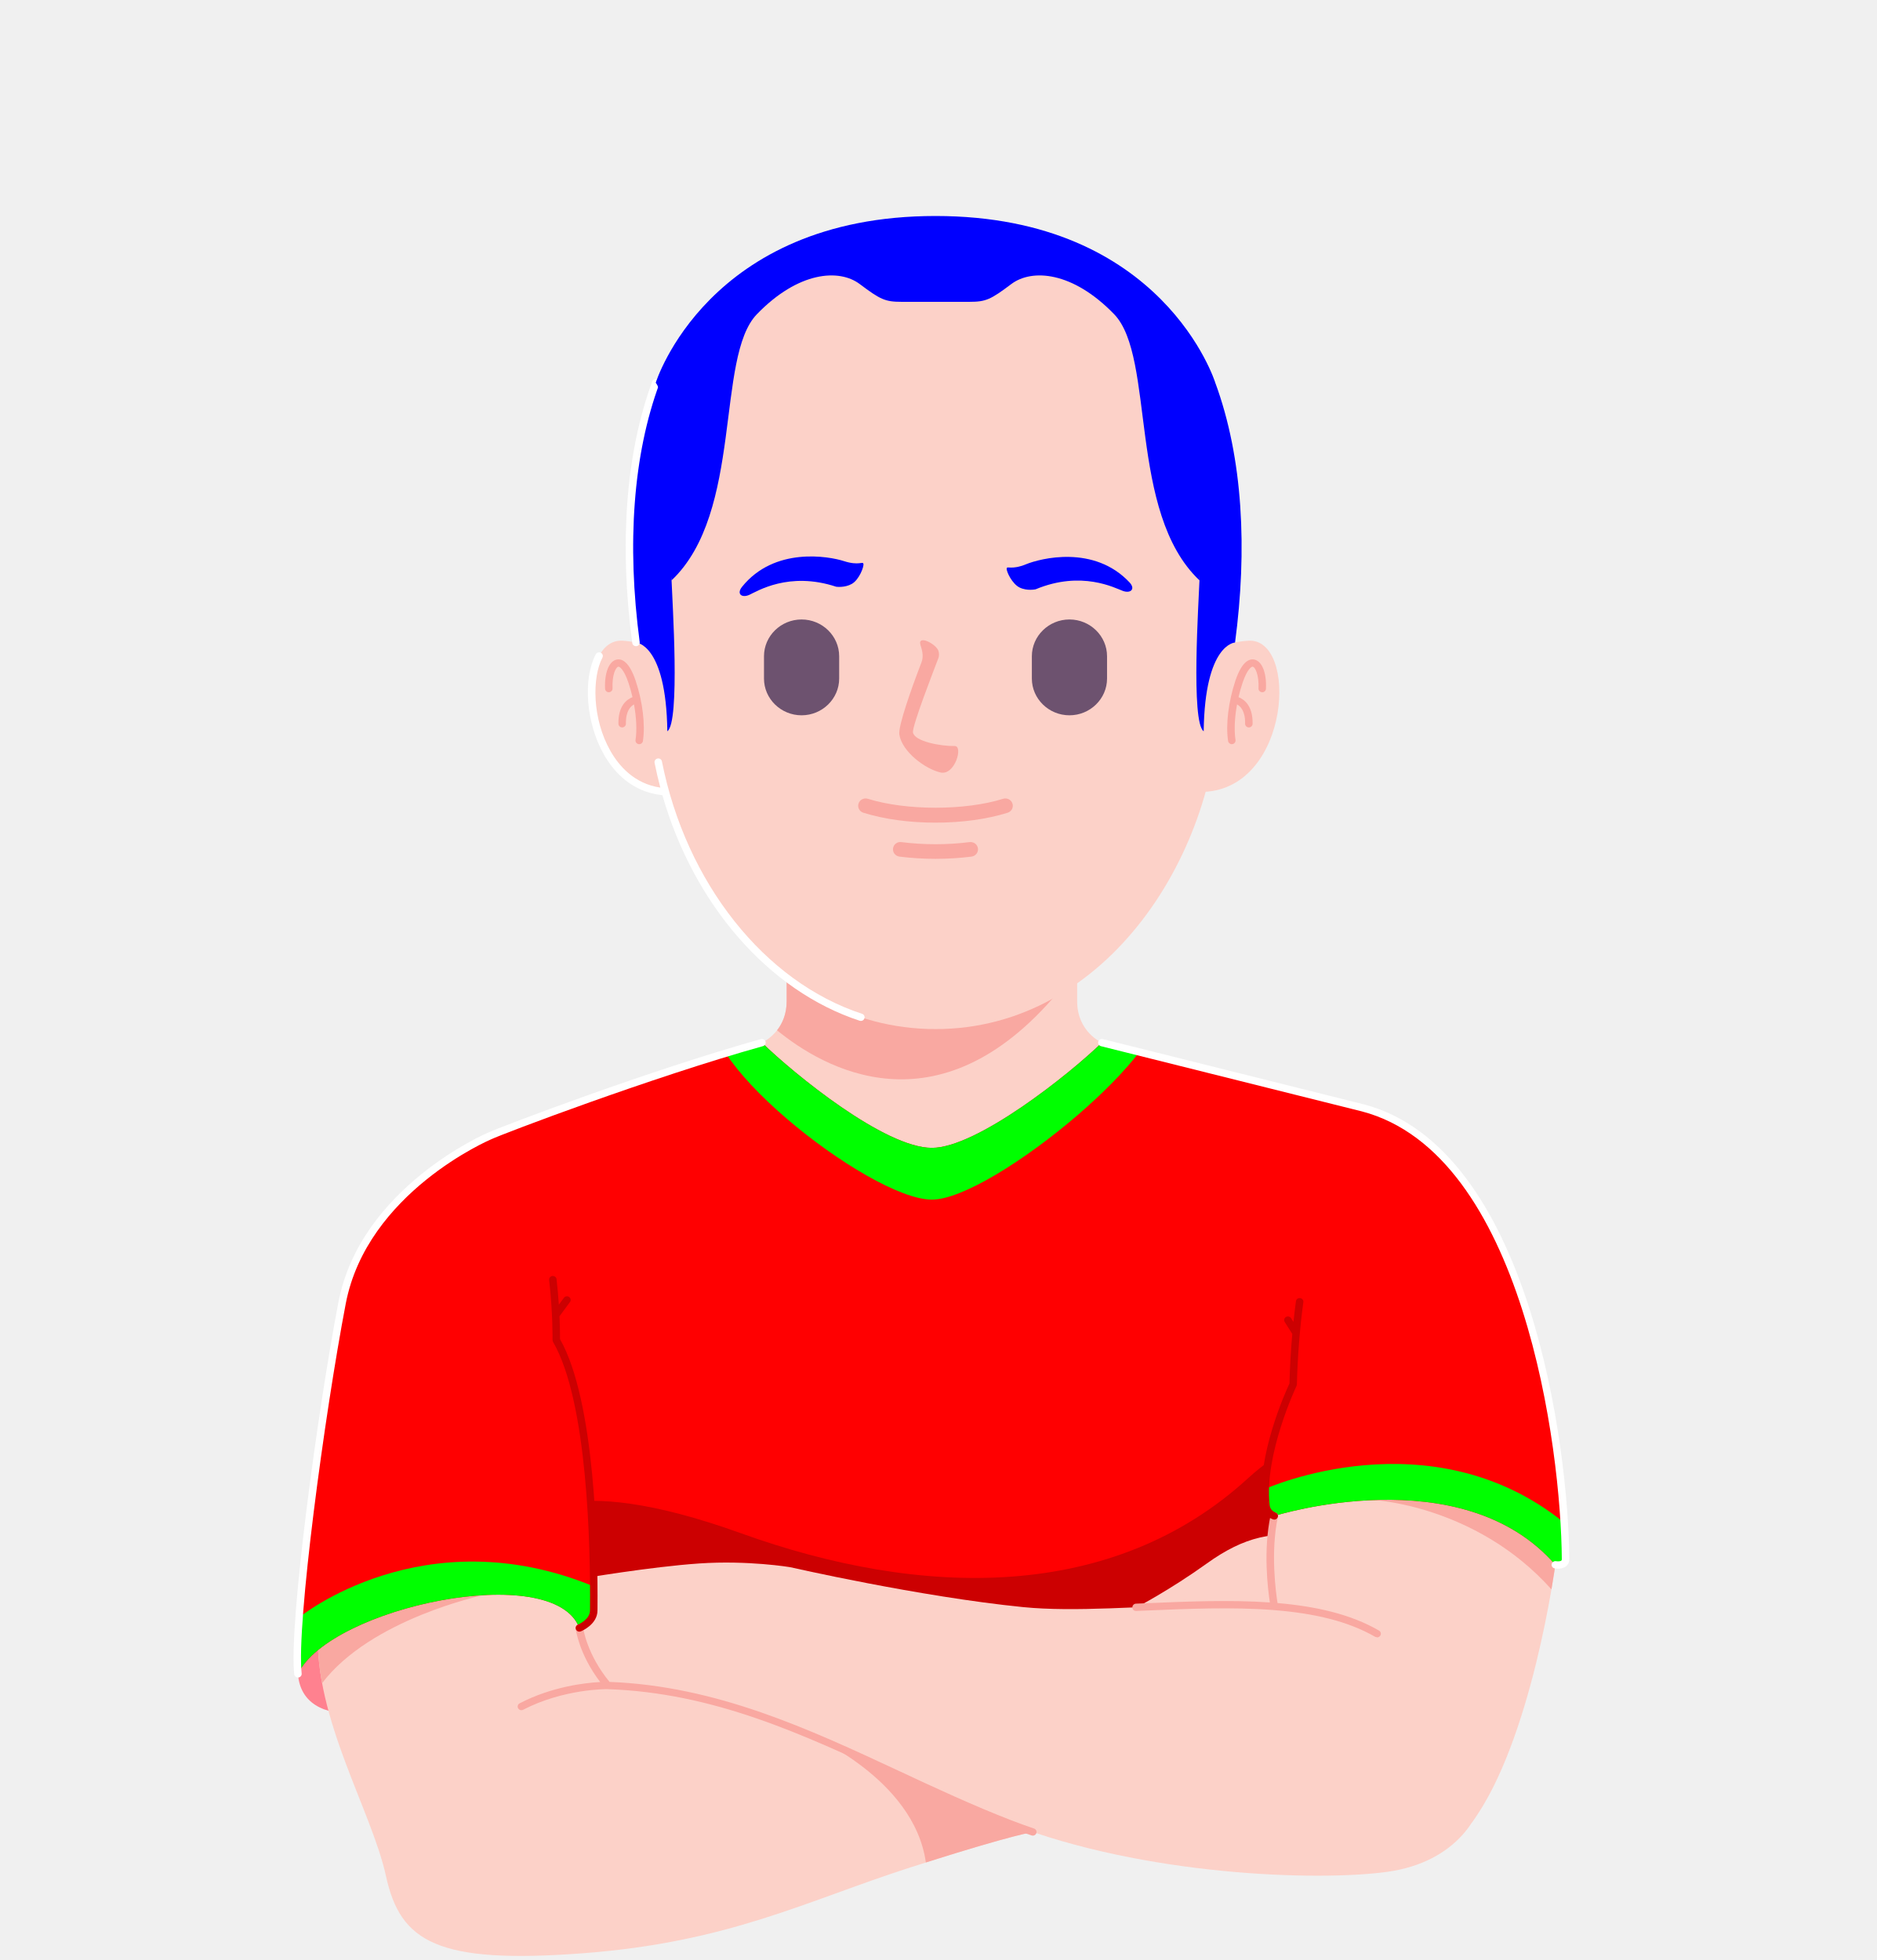
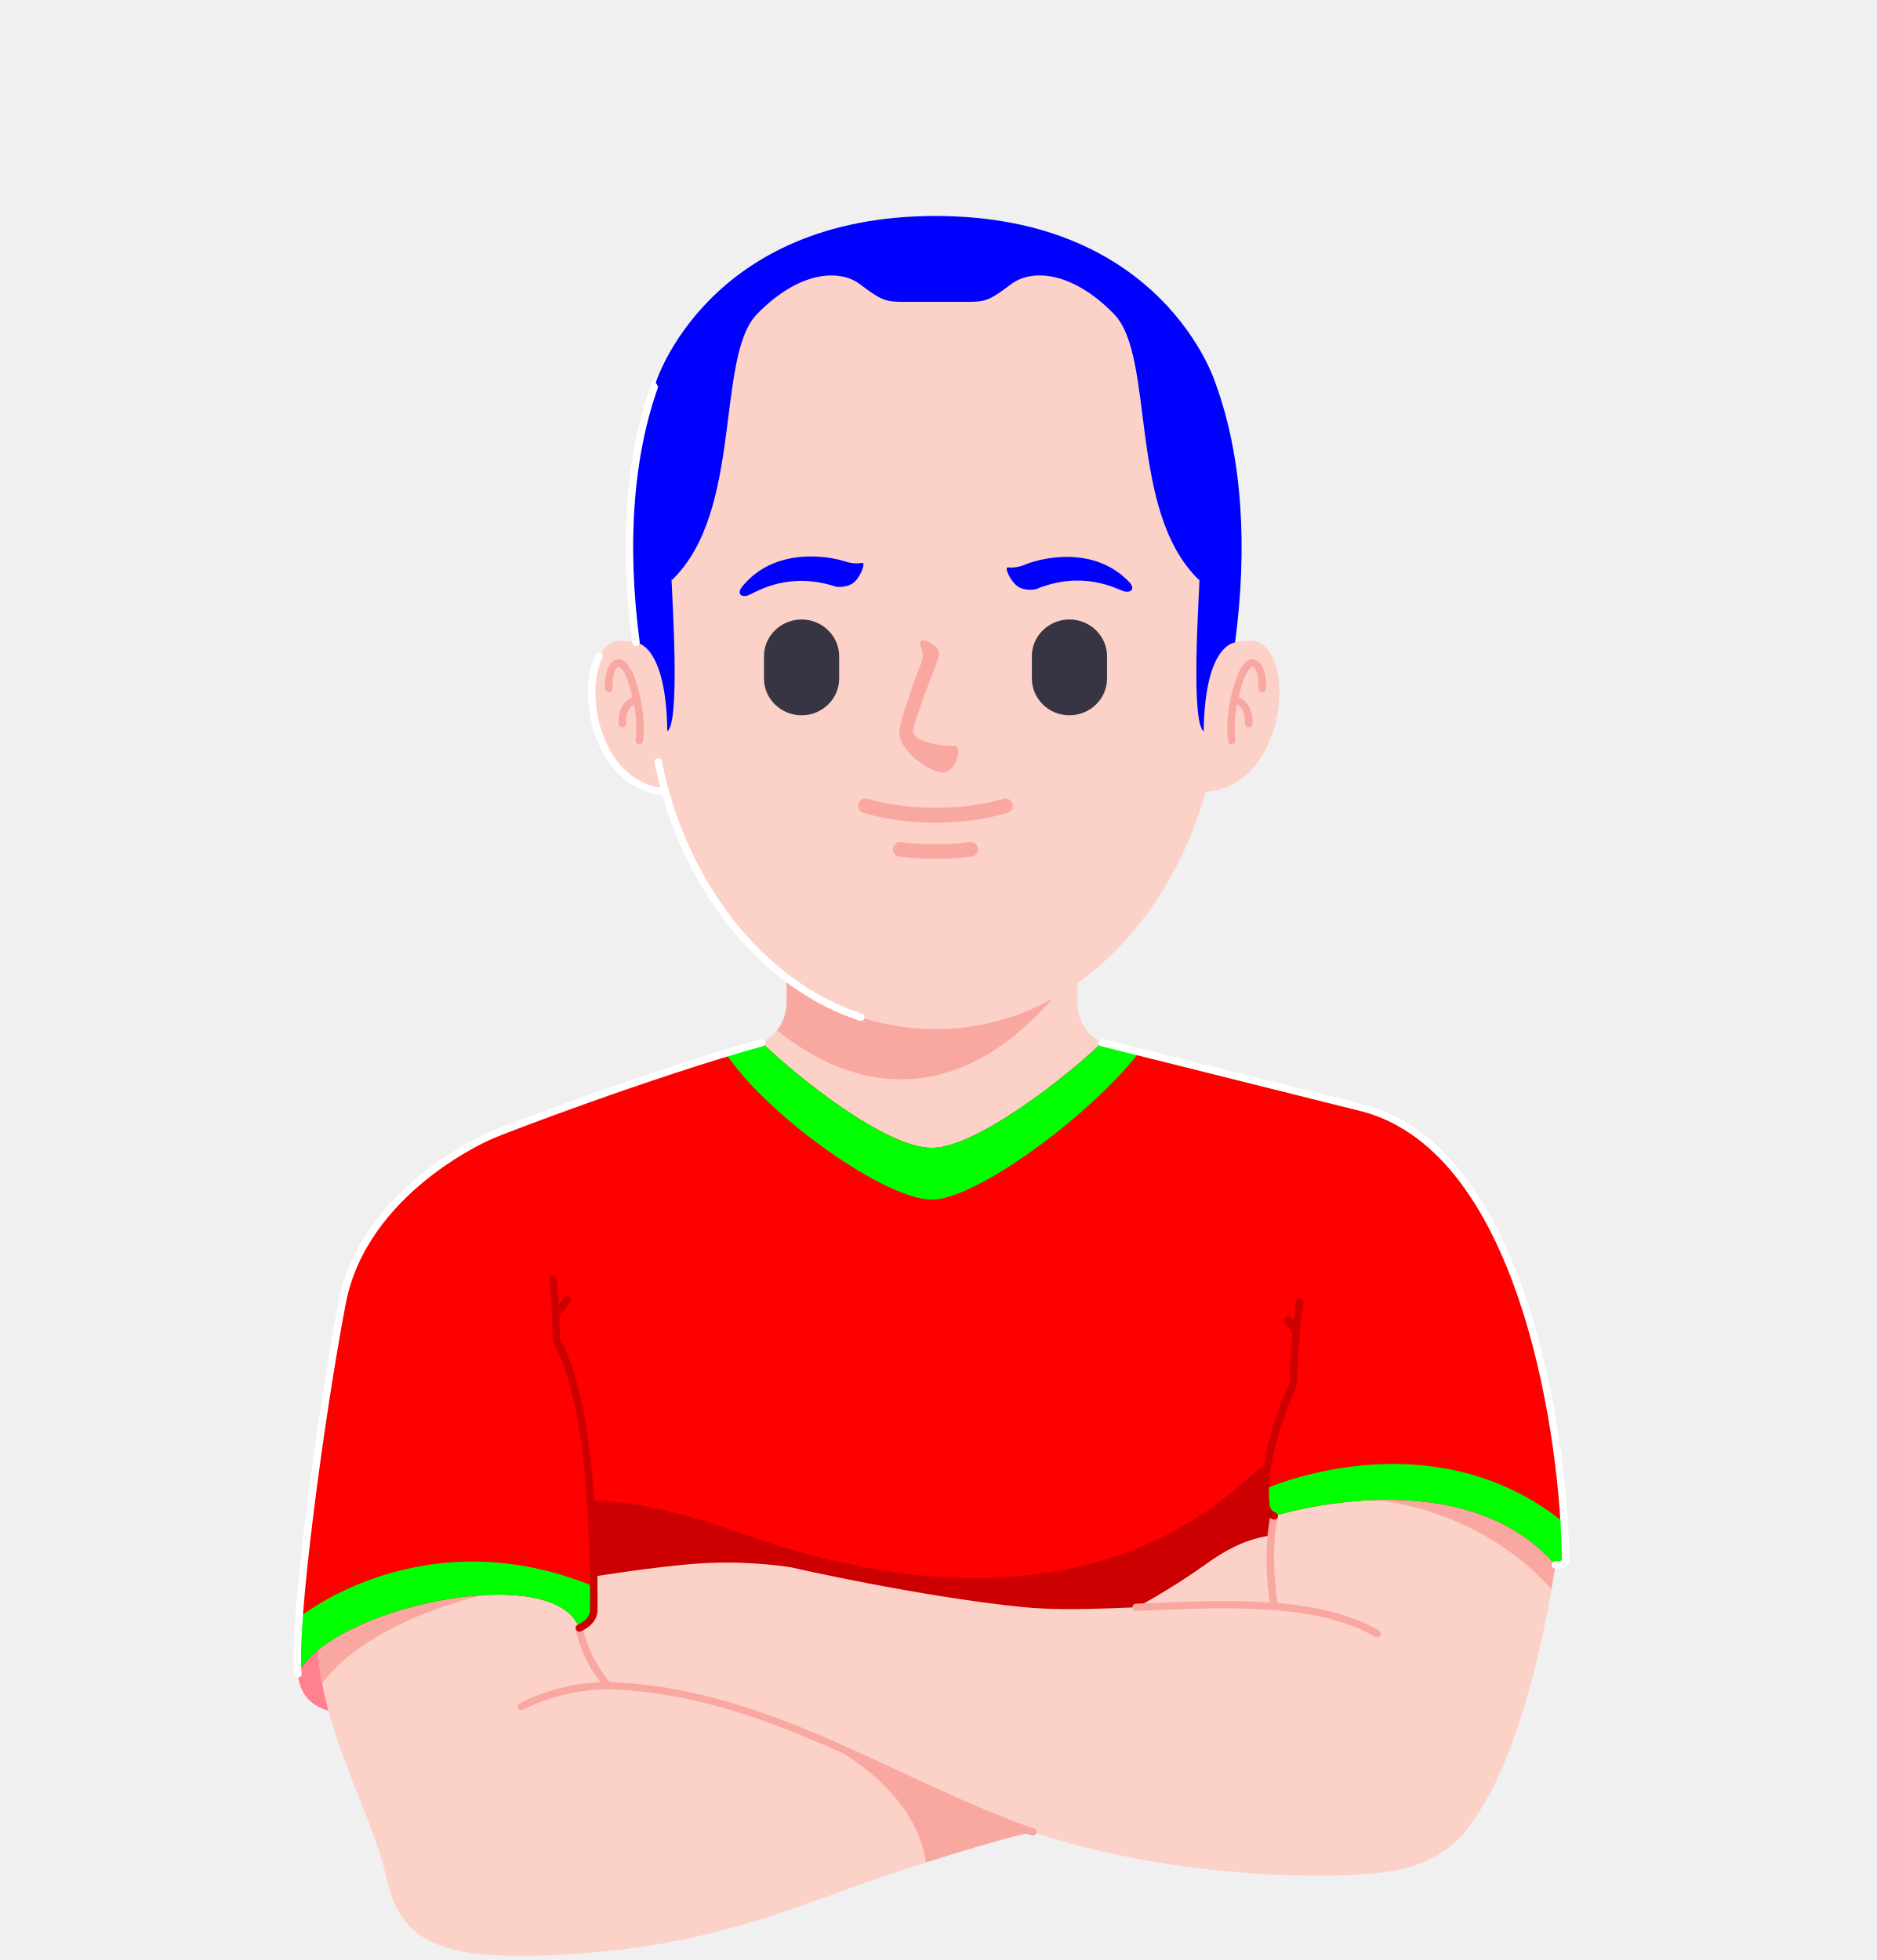
<svg xmlns="http://www.w3.org/2000/svg" width="224" height="234" viewBox="0 0 224 234" fill="none">
  <path fill-rule="evenodd" clip-rule="evenodd" d="M42.675 204.494C39.792 204.79 35.869 204.009 35.57 199.838C35.268 195.668 39.656 195.423 39.739 195.554C39.824 195.683 42.855 200.983 42.855 201.093L42.675 204.494Z" fill="#FF818F" />
  <path fill-rule="evenodd" clip-rule="evenodd" d="M93.911 144.061H128.592V127.785C130.728 127.095 132.981 126.251 132.981 126.251L131.541 124.478C131.541 124.478 128.592 123.215 128.592 119.532V88.211H93.911V119.532C93.911 123.215 90.96 124.478 90.96 124.478L89.521 126.251C89.521 126.251 91.773 127.095 93.911 127.785V144.061Z" fill="#FCD1C8" />
  <path fill-rule="evenodd" clip-rule="evenodd" d="M93.911 109.446V119.532C93.911 121.095 93.378 122.225 92.764 123.003C98.159 127.432 111.941 135.561 126.308 118.46L104.29 105.866C104.29 105.866 98.537 107.878 93.911 109.446Z" fill="#F9A8A1" />
  <path fill-rule="evenodd" clip-rule="evenodd" d="M58.447 135.624C59.826 134.971 77.794 128.149 90.96 124.478C94.804 128.227 105.608 137.039 111.249 137.039C116.623 137.039 127.7 128.227 131.541 124.478L162.702 132.267V192.777L161.668 204.368H63.357L58.447 135.624Z" fill="#FF0001" />
  <path fill-rule="evenodd" clip-rule="evenodd" d="M74.888 204.368H63.357L61.868 183.512C62.522 182.359 62.934 181.657 62.934 181.657C62.934 181.657 66.813 175.252 88.439 183.045C110.066 190.838 132.834 191.263 148.988 176.487C165.141 161.712 162.401 195.142 161.457 195.142C160.512 195.142 120.839 199.76 115.739 200.683C112.689 201.234 91.695 203.368 74.888 204.368Z" fill="#CC0001" />
  <path fill-rule="evenodd" clip-rule="evenodd" d="M94.318 187.1C94.318 187.1 89.303 186.261 83.478 186.657C77.651 187.054 69.388 188.467 69.388 188.467L66.453 193.28L69.524 202.639C69.524 202.639 72.911 204.096 74.58 202.991C76.253 201.887 94.814 192.132 94.318 187.1Z" fill="#FCD1C8" />
  <path fill-rule="evenodd" clip-rule="evenodd" d="M69.166 194.364C69.166 194.364 69.57 197.697 72.549 201.229L80.949 198.843L109.128 200.52L123.329 218.728C123.329 218.728 121.049 218.972 108.678 222.947C96.303 226.921 87.09 231.865 69.659 233.19C52.228 234.514 47.802 231.865 46.086 224.007C44.37 216.149 37.507 205.2 37.958 194.693C38.41 184.185 55.842 184.096 55.842 184.096C55.842 184.096 69.48 186.126 69.166 194.364Z" fill="#FCD1C8" />
  <path fill-rule="evenodd" clip-rule="evenodd" d="M110.915 202.812L123.329 218.728C123.329 218.728 121.278 218.95 110.531 222.355C109.095 212.144 96.22 206.94 96.22 206.94L109.442 202.473C109.946 202.585 110.436 202.698 110.915 202.812Z" fill="#F9A8A1" />
  <path fill-rule="evenodd" clip-rule="evenodd" d="M38.452 200.95C38.066 198.864 37.87 196.771 37.958 194.693C38.287 187.03 47.645 184.908 52.691 184.321L57.682 190.441C57.682 190.441 44.29 193.263 38.452 200.95Z" fill="#F9A8A1" />
  <path fill-rule="evenodd" clip-rule="evenodd" d="M132.428 193.809L135.692 191.89C135.692 191.89 139.652 189.835 144.078 186.656C148.505 183.479 152.208 182.595 156.904 183.655C161.601 184.716 162.702 190.1 162.702 190.1C162.702 190.1 159.524 198.048 156.633 196.721C153.742 195.398 132.428 193.809 132.428 193.809Z" fill="#FCD1C8" />
  <path fill-rule="evenodd" clip-rule="evenodd" d="M185.676 186.814C185.676 186.814 182.872 207.901 175.715 217.588L152.133 191.802C152.133 191.802 151.043 185.999 152.122 180.987C153.203 175.975 153.203 175.975 153.203 175.975C153.203 175.975 174.156 172.353 175.15 172.884C176.142 173.414 185.627 181.359 185.676 186.814Z" fill="#FCD1C8" />
  <path fill-rule="evenodd" clip-rule="evenodd" d="M185.676 186.814C185.676 186.814 185.528 187.924 185.214 189.751C176.244 179.71 164.003 179.087 164.003 179.087L167.831 173.621C171.631 173.066 174.78 172.687 175.15 172.884C176.142 173.414 185.627 181.359 185.676 186.814Z" fill="#F9A8A1" />
  <path fill-rule="evenodd" clip-rule="evenodd" d="M186.897 186.109C186.785 169.613 181.113 137.106 162.702 132.267C162.702 132.267 154.925 143.197 154.381 165.27C154.381 165.27 150.408 173.571 151.131 179.75C151.131 179.75 151.175 180.633 152.122 180.987C152.122 180.987 174.477 173.924 185.676 186.814C185.676 186.814 186.918 187.058 186.897 186.109Z" fill="#FF0001" />
  <path fill-rule="evenodd" clip-rule="evenodd" d="M186.897 186.109C186.889 184.775 186.842 183.332 186.757 181.811C170.779 168.876 151.068 177.742 151.047 177.751C151.032 178.434 151.055 179.104 151.131 179.75C151.131 179.75 151.175 180.633 152.122 180.987C152.122 180.987 174.477 173.924 185.676 186.814C185.676 186.814 186.918 187.058 186.897 186.109Z" fill="#00FF00" />
  <path fill-rule="evenodd" clip-rule="evenodd" d="M58.447 135.624C58.447 135.624 43.455 141.882 40.835 155.567C38.217 169.253 34.937 194.1 35.57 199.838C39.411 191.868 66.103 186.223 69.166 194.364C69.166 194.364 70.882 193.678 70.882 192.265C70.882 190.852 71.285 168.375 66.406 159.988C66.406 159.988 66.77 140.391 58.447 135.624Z" fill="#FF0001" />
  <path fill-rule="evenodd" clip-rule="evenodd" d="M35.707 193.102C35.488 196.128 35.423 198.502 35.57 199.838C39.411 191.868 66.103 186.223 69.166 194.364C69.166 194.364 70.882 193.678 70.882 192.265C70.882 191.996 70.896 190.959 70.887 189.399C50.499 181.002 35.717 193.093 35.707 193.102Z" fill="#00FF00" />
  <path fill-rule="evenodd" clip-rule="evenodd" d="M94.318 187.1C94.318 187.1 109.76 190.631 122.133 191.868C134.506 193.105 153.745 188.866 164.402 195.045C175.06 201.229 177.228 209.263 177.228 212.882C177.228 216.502 173.974 222.333 165.576 223.479C157.177 224.626 136.585 223.921 120.597 217.74C104.612 211.559 90.524 201.845 72.549 201.229L94.318 187.1Z" fill="#FCD1C8" />
  <path d="M164.402 195.482L164.174 195.42C160.86 193.501 156.717 192.599 152.182 192.235L152.01 192.219C147.125 191.839 141.791 192.067 136.553 192.291L135.652 192.329C135.346 192.337 135.196 192.153 135.184 191.913C135.175 191.671 135.366 191.467 135.613 191.457L136.515 191.419C141.612 191.202 146.796 190.98 151.598 191.314C151.353 189.723 150.785 185.081 151.687 180.897C151.736 180.662 151.967 180.513 152.216 180.56C152.456 180.61 152.61 180.841 152.56 181.077C151.657 185.267 152.309 190.087 152.514 191.385C157.069 191.775 161.243 192.706 164.629 194.67C164.84 194.793 164.911 195.061 164.785 195.267C164.703 195.406 164.554 195.482 164.402 195.482ZM123.298 219.154L123.151 219.13C122.234 218.817 121.325 218.489 120.434 218.144C115.811 216.359 111.289 214.249 106.915 212.209C95.766 207.01 85.236 202.102 72.538 201.665C72.407 201.652 67.263 201.626 62.454 204.124C62.239 204.24 61.967 204.159 61.852 203.945C61.735 203.731 61.817 203.468 62.036 203.356C65.914 201.34 69.902 200.906 71.651 200.814C69.122 197.496 68.739 194.546 68.723 194.416C68.695 194.176 68.87 193.959 69.114 193.931C69.347 193.898 69.582 194.071 69.61 194.311C69.612 194.341 70.031 197.476 72.768 200.799C85.567 201.289 96.613 206.441 107.299 211.421C111.659 213.456 116.168 215.558 120.762 217.335C121.645 217.675 122.538 217.998 123.444 218.305C123.676 218.384 123.799 218.634 123.72 218.862C123.655 219.041 123.484 219.154 123.298 219.154Z" fill="#F9A8A1" />
  <path d="M152.122 181.424L151.965 181.394C150.757 180.946 150.688 179.82 150.685 179.773C149.988 173.829 153.497 166.109 153.937 165.168C153.988 163.172 154.1 161.195 154.274 159.257L153.372 157.832C153.242 157.626 153.307 157.358 153.517 157.23C153.729 157.108 154 157.169 154.131 157.374L154.413 157.819C154.501 156.99 154.6 156.167 154.71 155.353C154.742 155.116 154.935 154.947 155.21 154.979C155.455 155.01 155.627 155.228 155.595 155.468C155.168 158.621 154.91 161.924 154.827 165.281L154.786 165.456C154.747 165.538 150.873 173.717 151.574 179.701C151.581 179.789 151.641 180.34 152.281 180.58C152.514 180.666 152.628 180.918 152.539 181.142C152.472 181.317 152.302 181.424 152.122 181.424ZM69.166 194.8C68.993 194.8 68.826 194.698 68.755 194.53C68.66 194.306 68.771 194.052 68.997 193.959C69.011 193.954 70.435 193.364 70.435 192.265L70.438 191.949C70.493 184.784 70.171 167.343 66.019 160.202L65.96 159.979C65.962 159.946 66.013 156.812 65.556 152.815C65.53 152.575 65.708 152.36 65.951 152.332C66.206 152.325 66.417 152.479 66.445 152.718C66.568 153.809 66.656 154.836 66.717 155.758L67.32 154.941C67.463 154.744 67.742 154.7 67.942 154.843C68.142 154.982 68.189 155.255 68.043 155.451L66.794 157.144C66.857 158.552 66.857 159.544 66.856 159.876C71.057 167.261 71.385 184.754 71.33 191.957L71.328 192.265C71.328 193.952 69.418 194.735 69.335 194.767L69.166 194.8Z" fill="#CC0001" />
  <path fill-rule="evenodd" clip-rule="evenodd" d="M86.635 125.742C88.247 128.198 90.889 130.959 93.911 133.547C99.95 138.728 107.49 143.221 111.249 143.221C114.892 143.221 122.384 138.508 128.592 133.178C131.541 130.644 134.201 127.972 136.019 125.598L131.541 124.478C127.7 128.227 116.623 137.04 111.249 137.04C105.608 137.04 94.804 128.227 90.96 124.478C89.564 124.868 88.113 125.291 86.635 125.742Z" fill="#00FF00" />
  <path fill-rule="evenodd" clip-rule="evenodd" d="M79.584 94.538C69.245 94.016 68.371 76.099 74.343 76.493C79.313 76.819 80.354 79.918 80.683 81.219C81.015 82.52 79.584 94.538 79.584 94.538Z" fill="#FCD1C8" />
  <path fill-rule="evenodd" clip-rule="evenodd" d="M143.776 94.538C154.114 94.016 154.989 76.099 149.019 76.493C144.047 76.819 143.007 79.918 142.675 81.219C142.348 82.52 143.776 94.538 143.776 94.538Z" fill="#FCD1C8" />
  <path fill-rule="evenodd" clip-rule="evenodd" d="M145.64 59.465V82.396C145.64 101.721 132.167 122.86 111.684 122.86C91.2 122.86 77.726 101.721 77.726 82.396V59.465C77.726 15.839 145.64 15.839 145.64 59.465Z" fill="#FCD1C8" />
  <path d="M147.054 88.846C146.836 88.846 146.645 88.69 146.612 88.475C146.314 86.53 146.648 83.772 147.48 81.274C148.247 78.987 149.122 78.633 149.714 78.738C150.65 78.904 151.219 80.306 151.131 82.227C151.12 82.469 150.892 82.684 150.666 82.642C150.419 82.632 150.228 82.428 150.24 82.188C150.313 80.556 149.842 79.645 149.555 79.596C149.42 79.562 148.888 79.873 148.33 81.546C148.145 82.094 147.988 82.662 147.858 83.23C148.511 83.486 149.579 84.238 149.535 86.418C149.531 86.654 149.33 86.846 149.087 86.846H149.08C148.835 86.841 148.637 86.64 148.641 86.4C148.673 84.887 148.085 84.313 147.678 84.099C147.392 85.664 147.319 87.187 147.496 88.344C147.532 88.583 147.364 88.805 147.121 88.84L147.054 88.846Z" fill="#F9A8A1" />
  <path d="M76.31 88.846L76.243 88.84C76 88.805 75.832 88.583 75.87 88.344C76.047 87.188 75.974 85.664 75.688 84.101C75.279 84.318 74.693 84.893 74.723 86.4C74.727 86.64 74.531 86.841 74.284 86.846H74.276C74.034 86.846 73.835 86.654 73.83 86.418C73.786 84.238 74.854 83.486 75.507 83.23C75.379 82.662 75.22 82.094 75.036 81.546C74.478 79.873 73.947 79.562 73.811 79.596C73.524 79.645 73.052 80.556 73.126 82.188C73.138 82.428 72.947 82.632 72.7 82.642C72.467 82.675 72.246 82.466 72.235 82.227C72.147 80.306 72.716 78.904 73.652 78.738C74.245 78.633 75.12 78.987 75.885 81.274C76.718 83.772 77.052 86.531 76.751 88.475C76.719 88.69 76.528 88.846 76.31 88.846Z" fill="#F9A8A1" />
  <path fill-rule="evenodd" clip-rule="evenodd" d="M147.441 76.712C147.441 76.712 143.841 76.816 143.696 87.302C142.15 86.266 143.111 71.705 143.194 69.287C141.605 56.256 143.877 62.363 138.108 54.616C138.108 54.616 142.463 46.76 145.082 45.694C148.404 54.7 148.919 65.637 147.441 76.712Z" fill="#0000FF" />
  <path fill-rule="evenodd" clip-rule="evenodd" d="M75.924 76.712C75.924 76.712 79.522 76.816 79.668 87.302C81.215 86.266 80.254 71.705 80.172 69.287C81.76 56.256 79.488 62.363 85.259 54.616C85.259 54.616 80.903 46.76 78.283 45.694C74.961 54.7 74.448 65.637 75.924 76.712Z" fill="#0000FF" />
-   <path fill-rule="evenodd" clip-rule="evenodd" d="M127.67 73.957H127.673C130.14 73.957 132.16 75.93 132.16 78.345V81.013C132.16 83.426 130.14 85.398 127.673 85.398H127.67C125.206 85.398 123.185 83.426 123.185 81.013V78.345C123.185 75.93 125.206 73.957 127.67 73.957Z" fill="#6D526F" />
-   <path fill-rule="evenodd" clip-rule="evenodd" d="M95.695 73.957H95.692C93.224 73.957 91.206 75.93 91.206 78.345V81.013C91.206 83.426 93.224 85.398 95.692 85.398H95.695C98.161 85.398 100.181 83.426 100.181 81.013V78.345C100.181 75.93 98.161 73.957 95.695 73.957Z" fill="#6D526F" />
+   <path fill-rule="evenodd" clip-rule="evenodd" d="M127.67 73.957H127.673C130.14 73.957 132.16 75.93 132.16 78.345V81.013C132.16 83.426 130.14 85.398 127.673 85.398H127.67C125.206 85.398 123.185 83.426 123.185 81.013V78.345C123.185 75.93 125.206 73.957 127.67 73.957Z" fill="#373444" />
+   <path fill-rule="evenodd" clip-rule="evenodd" d="M95.695 73.957H95.692C93.224 73.957 91.206 75.93 91.206 78.345V81.013C91.206 83.426 93.224 85.398 95.692 85.398H95.695C98.161 85.398 100.181 83.426 100.181 81.013V78.345C100.181 75.93 98.161 73.957 95.695 73.957Z" fill="#373444" />
  <path fill-rule="evenodd" clip-rule="evenodd" d="M112.054 77.777C112.119 78.046 112.116 78.34 112.032 78.556C111.455 80.074 108.912 86.593 108.988 87.435C109.156 88.513 112.309 89.099 113.977 89.066C115.012 89.044 113.997 92.611 112.286 92.225C110.461 91.818 107.676 89.748 107.362 87.682C107.211 86.689 108.826 82.147 110.006 79.081C110.31 78.296 110.05 77.526 109.891 77.022C109.482 75.704 111.845 76.894 112.054 77.777Z" fill="#F9A8A1" />
  <path d="M111.681 98.214C108.526 98.214 105.549 97.803 103.069 97.031C102.599 96.882 102.34 96.392 102.492 95.934C102.64 95.475 103.136 95.217 103.614 95.367C108.161 96.788 115.21 96.787 119.749 95.367C120.215 95.217 120.72 95.475 120.868 95.934C121.021 96.392 120.762 96.882 120.293 97.031C117.816 97.803 114.839 98.214 111.681 98.214Z" fill="#F9A8A1" />
  <path fill-rule="evenodd" clip-rule="evenodd" d="M123.638 70.354C123.638 70.354 122.638 70.581 121.735 70.15C120.832 69.718 120.123 68.211 120.181 67.869C120.235 67.528 120.713 68.088 122.482 67.368C124.217 66.661 130.612 65.015 134.848 69.535C135.578 70.316 134.989 70.887 134.047 70.547C133.108 70.207 129.125 68.071 123.638 70.354Z" fill="#0000FF" />
  <path d="M111.681 102.534C110.219 102.534 108.773 102.445 107.381 102.269C106.893 102.205 106.549 101.768 106.611 101.29C106.674 100.813 107.111 100.466 107.613 100.537C110.242 100.874 113.121 100.874 115.747 100.537C116.253 100.479 116.686 100.813 116.749 101.29C116.812 101.768 116.468 102.205 115.979 102.269C114.589 102.445 113.143 102.534 111.681 102.534Z" fill="#F9A8A1" />
  <path fill-rule="evenodd" clip-rule="evenodd" d="M99.82 70.047C99.82 70.047 100.834 70.201 101.701 69.705C102.567 69.206 103.157 67.649 103.076 67.316C102.993 66.979 102.559 67.572 100.741 66.987C98.953 66.41 92.449 65.248 88.578 70.068C87.912 70.901 88.543 71.426 89.454 71.017C90.367 70.608 94.17 68.183 99.82 70.047Z" fill="#0000FF" />
  <path d="M75.924 77.148C75.703 77.148 75.51 76.988 75.481 76.768C73.895 64.866 74.719 54.069 77.864 45.547C77.948 45.319 78.203 45.202 78.434 45.284C78.667 45.365 78.787 45.614 78.703 45.842C75.606 54.235 74.798 64.89 76.368 76.656C76.398 76.895 76.228 77.115 75.982 77.146L75.924 77.148ZM102.771 121.887L102.63 121.863C91.745 118.303 82.798 107.947 79.078 94.939C75.39 94.559 73.251 92.108 72.103 90.094C69.977 86.374 69.549 81.112 71.123 78.116C71.238 77.901 71.507 77.82 71.725 77.928C71.945 78.039 72.03 78.302 71.918 78.516C70.671 80.885 70.685 85.824 72.883 89.668C73.89 91.435 75.728 93.574 78.83 94.029C78.57 93.055 78.343 92.069 78.144 91.067C78.099 90.831 78.257 90.603 78.5 90.558C78.747 90.509 78.975 90.666 79.021 90.901C81.891 105.399 91.267 117.226 102.913 121.036C103.146 121.114 103.275 121.359 103.195 121.588C103.132 121.772 102.958 121.887 102.771 121.887Z" fill="white" />
  <path fill-rule="evenodd" clip-rule="evenodd" d="M111.683 36.035C111.683 36.035 113.741 36.035 115.723 36.035C117.707 36.035 118.273 35.76 120.73 33.913C123.186 32.066 128.05 32.388 133.008 37.514C137.968 42.638 134.6 61.151 143.194 69.287C143.194 69.287 142.892 48.517 145.082 45.694C145.082 45.694 138.907 25.787 111.683 25.787C84.459 25.787 78.283 45.694 78.283 45.694C80.474 48.517 80.172 69.287 80.172 69.287C88.765 61.151 85.398 42.638 90.358 37.514C95.316 32.388 100.178 32.066 102.636 33.913C105.093 35.76 105.659 36.035 107.641 36.035C109.625 36.035 111.683 36.035 111.683 36.035Z" fill="#0000FF" />
  <path d="M186.001 187.279C185.788 187.279 185.625 187.25 185.589 187.243C185.347 187.196 185.191 186.967 185.239 186.731C185.286 186.496 185.52 186.345 185.763 186.386C185.947 186.42 186.271 186.417 186.391 186.319C186.409 186.305 186.453 186.267 186.451 186.118C186.361 172.974 181.898 137.764 162.584 132.688L131.431 124.901C131.192 124.839 131.049 124.603 131.109 124.369C131.169 124.137 131.407 124.004 131.652 124.054L162.811 131.846C182.668 137.064 187.252 172.784 187.343 186.108C187.354 186.568 187.143 186.841 186.964 186.988C186.675 187.224 186.292 187.279 186.001 187.279ZM35.57 200.276C35.344 200.276 35.152 200.108 35.125 199.887C34.476 193.984 37.851 168.798 40.397 155.485C43.03 141.731 58.119 135.285 58.27 135.221C59.64 134.575 77.547 127.763 90.837 124.058C91.08 123.996 91.319 124.126 91.39 124.357C91.458 124.59 91.319 124.831 91.083 124.897C77.837 128.593 60.02 135.364 58.642 136.017C58.473 136.086 43.818 142.358 41.275 155.646C38.738 168.908 35.372 193.96 36.013 199.793C36.04 200.033 35.862 200.247 35.618 200.273L35.57 200.276Z" fill="white" />
</svg>
